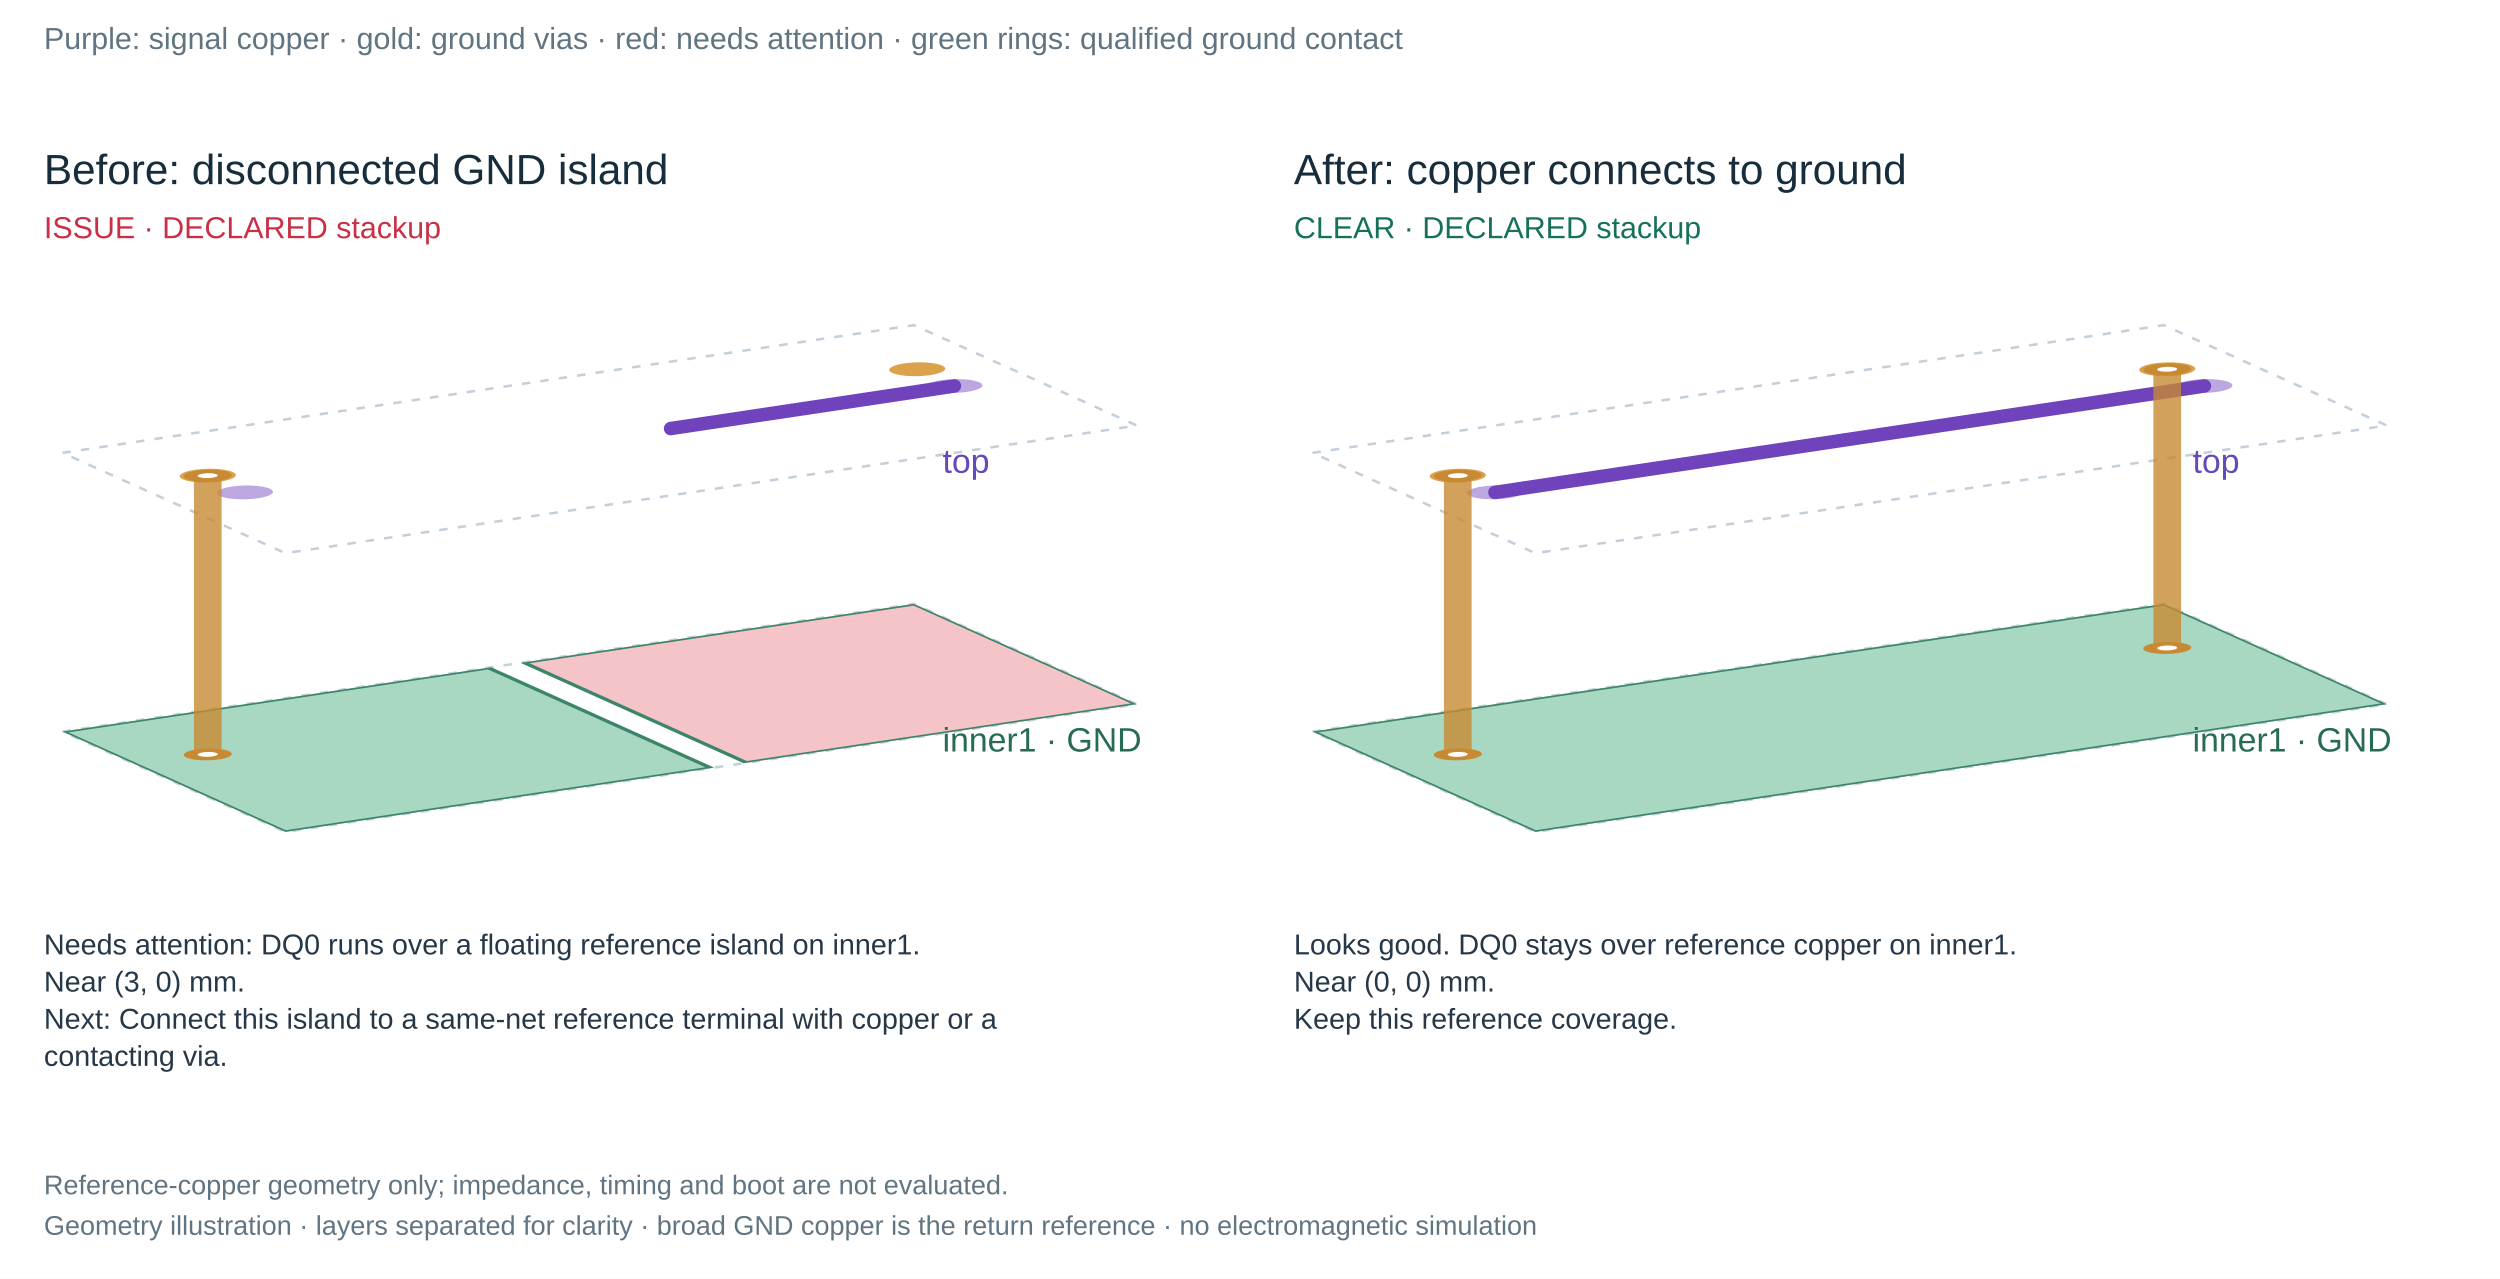
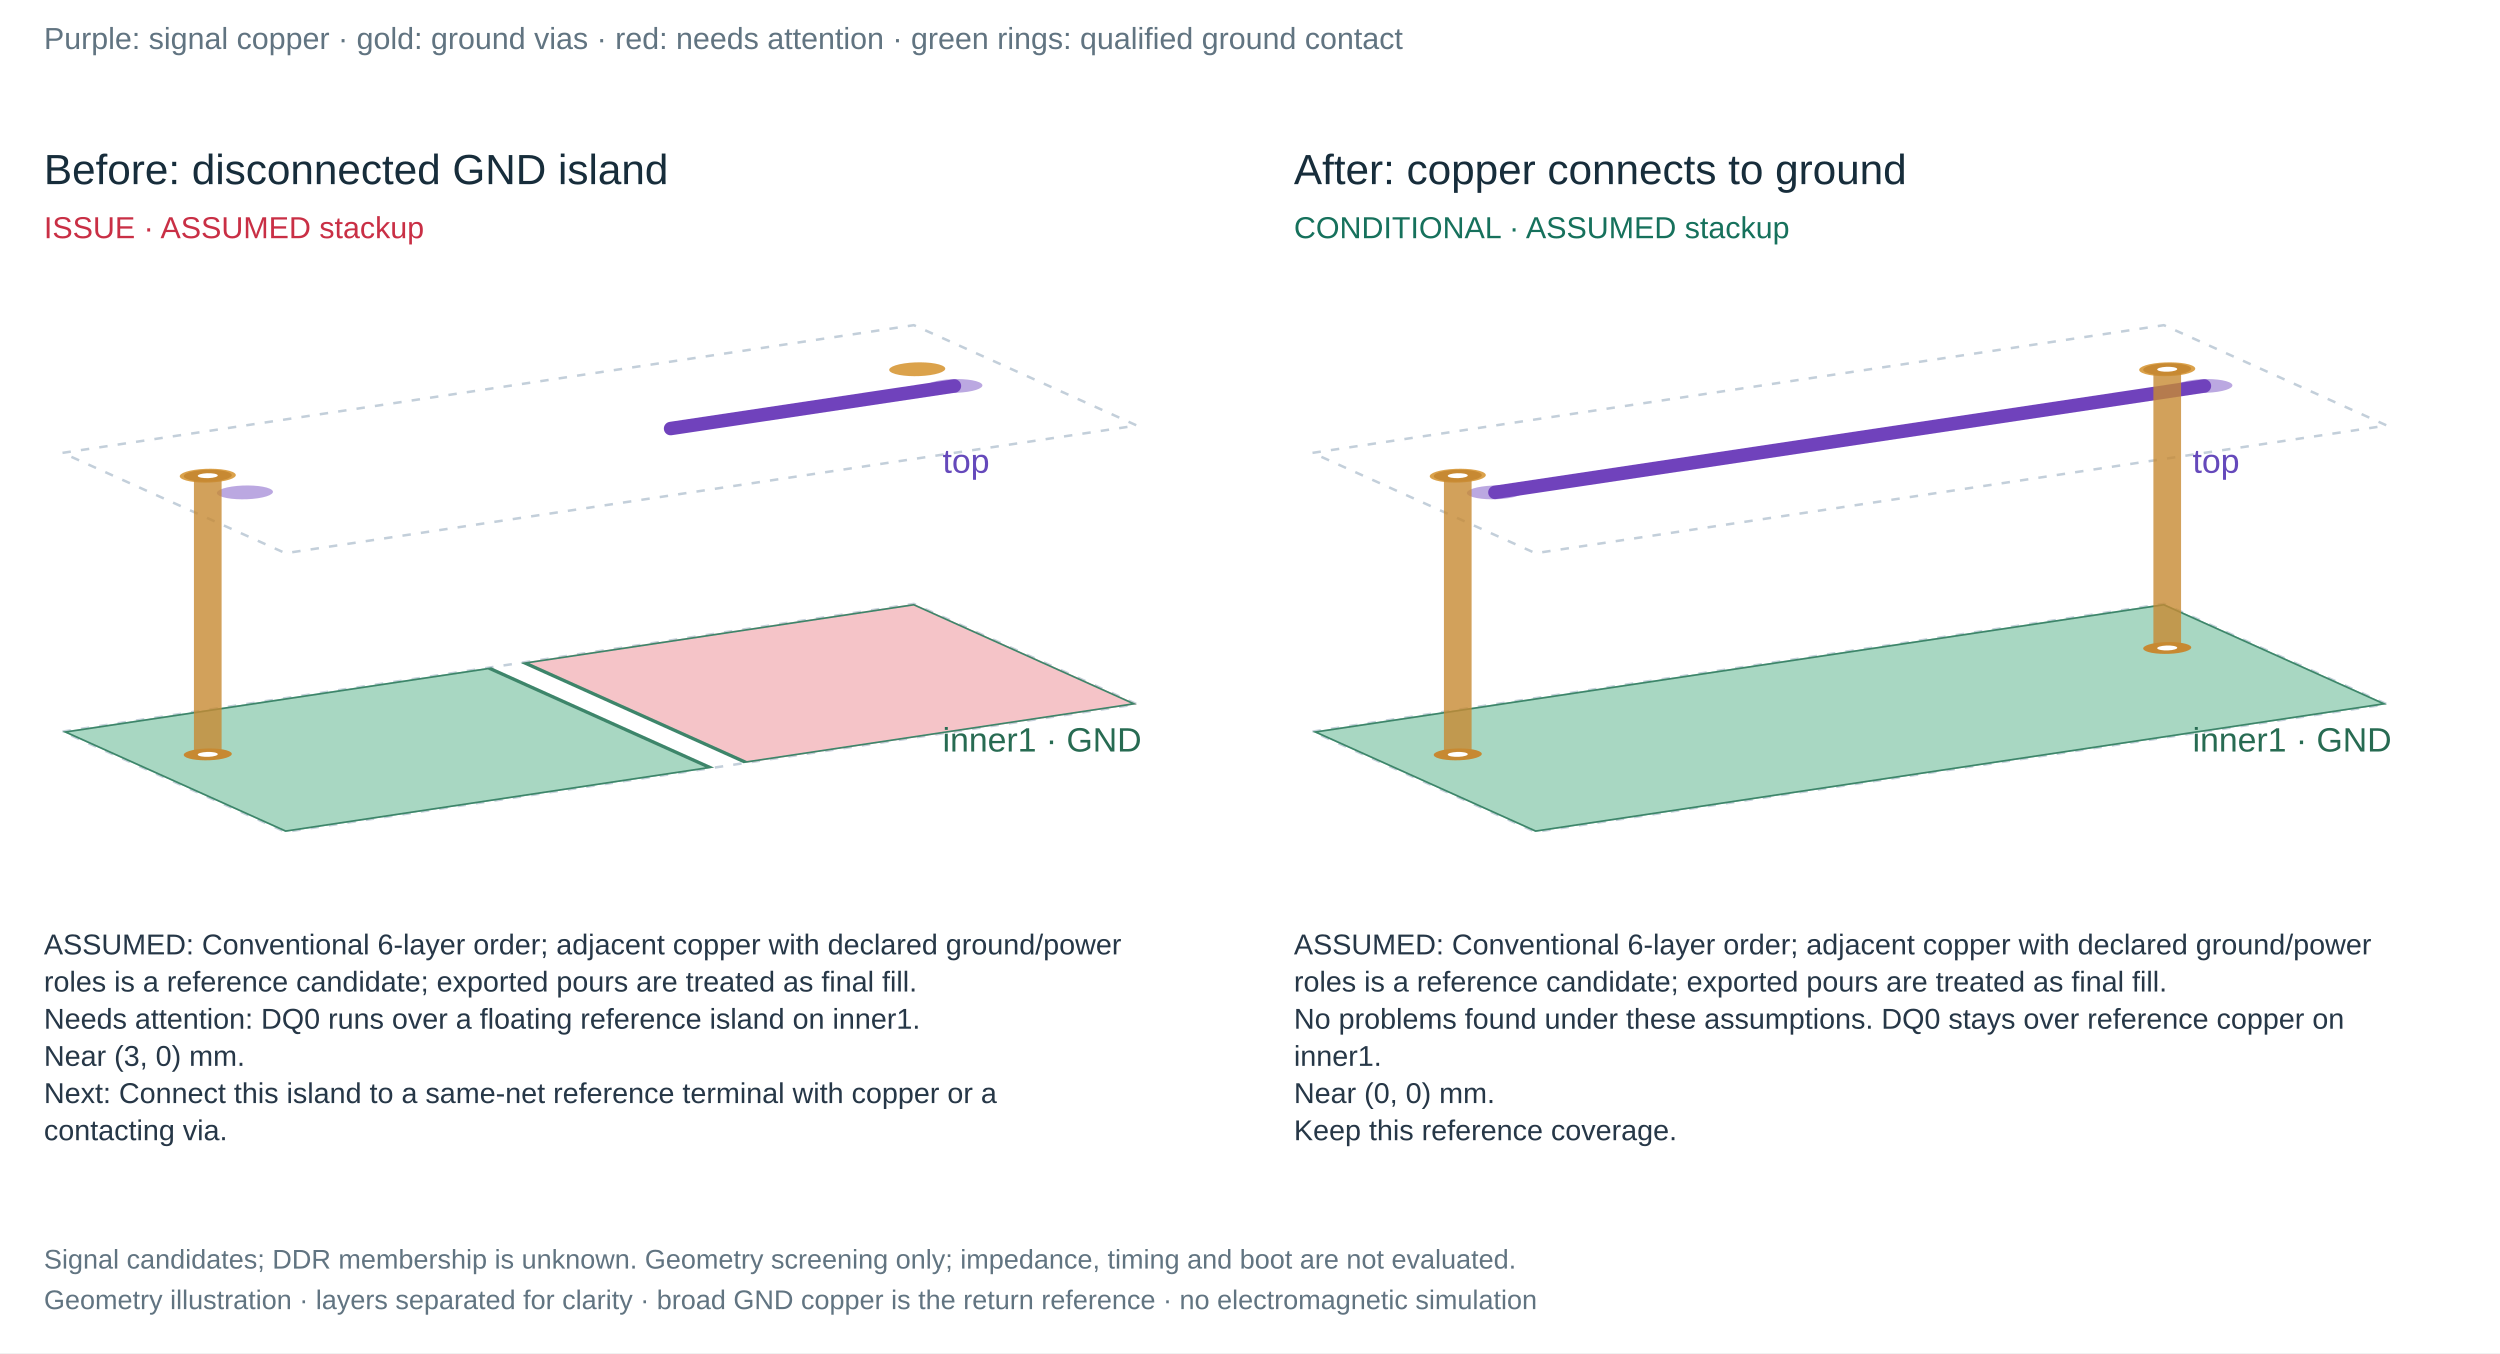
- <svg xmlns="http://www.w3.org/2000/svg" width="1480" height="757" font-family="Arial, sans-serif">
-   <rect width="1480" height="757" fill="#fff" />
+ <svg xmlns="http://www.w3.org/2000/svg" width="1480" height="801" font-family="Arial, sans-serif">
+   <rect width="1480" height="801" fill="#fff" />
  <text x="26" y="29" font-size="18" fill="#617481">Purple: signal copper · gold: ground vias · red: needs attention · green rings: qualified ground contact</text>
  <g transform="translate(0,65)">
    <text x="26" y="44" fill="#172d3b" font-size="25">Before: disconnected GND island</text>
-     <text x="26" y="76" fill="#c92f45" font-size="18">ISSUE · DECLARED stackup</text>
+     <text x="26" y="76" fill="#c92f45" font-size="18">ISSUE · ASSUMED stackup</text>
    <clipPath id="crop_0_inner1">
      <path d="M37,368.1 L541,292.5 L673,351.9 L169,427.5 Z" />
    </clipPath>
    <path d="M37,368.1 L541,292.5 L673,351.9 L169,427.5 Z" fill="none" stroke="#c3cfda" stroke-width="1.5" stroke-dasharray="5 6" />
    <path d="M169,427.5 L421,389.7 L289,330.3 L37,368.1 Z" clip-path="url(#crop_0_inner1)" fill="#a8d7c2" fill-rule="evenodd" stroke="#3d856a" stroke-width="2" />
    <path d="M442,386.55 L673,351.9 L541,292.5 L310,327.15 Z" clip-path="url(#crop_0_inner1)" fill="#f5c4c8" fill-rule="evenodd" stroke="#3d856a" stroke-width="2" />
    <text x="558" y="379.9" fill="#276b52" font-size="20">inner1 · GND</text>
    <clipPath id="crop_0_top">
      <path d="M37,203.1 L541,127.5 L673,186.9 L169,262.5 Z" />
    </clipPath>
    <path d="M37,203.1 L541,127.5 L673,186.9 L169,262.5 Z" fill="none" stroke="#c3cfda" stroke-width="1.5" stroke-dasharray="5 6" />
    <text x="558" y="214.9" fill="#6549bb" font-size="20">top</text>
    <g clip-path="url(#crop_0_top)">
      <circle transform="matrix(42 -6.3 22 9.9 145 226.5)" r="0.35" fill="#bba8e1" />
    </g>
    <g clip-path="url(#crop_0_top)">
      <circle transform="matrix(42 -6.3 22 9.9 565 163.5)" r="0.35" fill="#bba8e1" />
    </g>
    <g clip-path="url(#crop_0_top)">
      <circle transform="matrix(42 -6.3 22 9.9 123 216.6)" r="0.35" fill="#dba24b" />
    </g>
    <g clip-path="url(#crop_0_top)">
      <circle transform="matrix(42 -6.3 22 9.9 543 153.6)" r="0.35" fill="#dba24b" />
    </g>
    <g clip-path="url(#crop_0_top)">
      <path d="M397,188.7 L565,163.5" stroke="#7042bc" stroke-width="8" fill="none" stroke-linecap="round" />
    </g>
    <path d="M123,216.6 L123,381.6" stroke="#c78932" stroke-width="16.38" stroke-opacity=".8" />
    <g transform="matrix(42 -6.3 22 9.9 123 216.6)">
      <circle r="0.3" fill="#c78932" />
      <circle r="0.125" fill="white" />
    </g>
    <g transform="matrix(42 -6.3 22 9.9 123 381.6)">
      <circle r="0.3" fill="#c78932" />
      <circle r="0.125" fill="white" />
    </g>
-     <text x="26" y="500" fill="#263747" font-size="17">Needs attention: DQ0 runs over a floating reference island on inner1.</text>
-     <text x="26" y="522" fill="#263747" font-size="17">Near (3, 0) mm.</text>
-     <text x="26" y="544" fill="#263747" font-size="17">Next: Connect this island to a same-net reference terminal with copper or a </text>
-     <text x="26" y="566" fill="#263747" font-size="17">contacting via.</text>
+     <text x="26" y="500" fill="#263747" font-size="17">ASSUMED: Conventional 6-layer order; adjacent copper with declared ground/power </text>
+     <text x="26" y="522" fill="#263747" font-size="17">roles is a reference candidate; exported pours are treated as final fill.</text>
+     <text x="26" y="544" fill="#263747" font-size="17">Needs attention: DQ0 runs over a floating reference island on inner1.</text>
+     <text x="26" y="566" fill="#263747" font-size="17">Near (3, 0) mm.</text>
+     <text x="26" y="588" fill="#263747" font-size="17">Next: Connect this island to a same-net reference terminal with copper or a </text>
+     <text x="26" y="610" fill="#263747" font-size="17">contacting via.</text>
  </g>
  <g transform="translate(740,65)">
    <text x="26" y="44" fill="#172d3b" font-size="25">After: copper connects to ground</text>
-     <text x="26" y="76" fill="#16715c" font-size="18">CLEAR · DECLARED stackup</text>
+     <text x="26" y="76" fill="#16715c" font-size="18">CONDITIONAL · ASSUMED stackup</text>
    <clipPath id="crop_1_inner1">
      <path d="M37,368.1 L541,292.5 L673,351.9 L169,427.5 Z" />
    </clipPath>
    <path d="M37,368.1 L541,292.5 L673,351.9 L169,427.5 Z" fill="none" stroke="#c3cfda" stroke-width="1.5" stroke-dasharray="5 6" />
    <path d="M169,427.5 L673,351.9 L541,292.5 L37,368.1 Z" clip-path="url(#crop_1_inner1)" fill="#a8d7c2" fill-rule="evenodd" stroke="#3d856a" stroke-width="2" />
    <text x="558" y="379.9" fill="#276b52" font-size="20">inner1 · GND</text>
    <clipPath id="crop_1_top">
      <path d="M37,203.1 L541,127.5 L673,186.9 L169,262.5 Z" />
    </clipPath>
    <path d="M37,203.1 L541,127.5 L673,186.9 L169,262.5 Z" fill="none" stroke="#c3cfda" stroke-width="1.5" stroke-dasharray="5 6" />
    <text x="558" y="214.9" fill="#6549bb" font-size="20">top</text>
    <g clip-path="url(#crop_1_top)">
      <circle transform="matrix(42 -6.3 22 9.9 145 226.5)" r="0.35" fill="#bba8e1" />
    </g>
    <g clip-path="url(#crop_1_top)">
      <circle transform="matrix(42 -6.3 22 9.9 565 163.5)" r="0.35" fill="#bba8e1" />
    </g>
    <g clip-path="url(#crop_1_top)">
      <circle transform="matrix(42 -6.3 22 9.9 123 216.6)" r="0.35" fill="#dba24b" />
    </g>
    <g clip-path="url(#crop_1_top)">
      <circle transform="matrix(42 -6.3 22 9.9 543 153.6)" r="0.35" fill="#dba24b" />
    </g>
    <g clip-path="url(#crop_1_top)">
      <path d="M145,226.5 L565,163.5" stroke="#7042bc" stroke-width="8" fill="none" stroke-linecap="round" />
    </g>
    <path d="M123,216.6 L123,381.6" stroke="#c78932" stroke-width="16.38" stroke-opacity=".8" />
    <g transform="matrix(42 -6.3 22 9.9 123 216.6)">
      <circle r="0.3" fill="#c78932" />
      <circle r="0.125" fill="white" />
    </g>
    <g transform="matrix(42 -6.3 22 9.9 123 381.6)">
      <circle r="0.3" fill="#c78932" />
      <circle r="0.125" fill="white" />
    </g>
    <path d="M543,153.6 L543,318.6" stroke="#c78932" stroke-width="16.38" stroke-opacity=".8" />
    <g transform="matrix(42 -6.3 22 9.9 543 153.6)">
      <circle r="0.3" fill="#c78932" />
      <circle r="0.125" fill="white" />
    </g>
    <g transform="matrix(42 -6.3 22 9.9 543 318.6)">
      <circle r="0.3" fill="#c78932" />
      <circle r="0.125" fill="white" />
    </g>
-     <text x="26" y="500" fill="#263747" font-size="17">Looks good. DQ0 stays over reference copper on inner1.</text>
-     <text x="26" y="522" fill="#263747" font-size="17">Near (0, 0) mm.</text>
-     <text x="26" y="544" fill="#263747" font-size="17">Keep this reference coverage.</text>
+     <text x="26" y="500" fill="#263747" font-size="17">ASSUMED: Conventional 6-layer order; adjacent copper with declared ground/power </text>
+     <text x="26" y="522" fill="#263747" font-size="17">roles is a reference candidate; exported pours are treated as final fill.</text>
+     <text x="26" y="544" fill="#263747" font-size="17">No problems found under these assumptions. DQ0 stays over reference copper on </text>
+     <text x="26" y="566" fill="#263747" font-size="17">inner1.</text>
+     <text x="26" y="588" fill="#263747" font-size="17">Near (0, 0) mm.</text>
+     <text x="26" y="610" fill="#263747" font-size="17">Keep this reference coverage.</text>
  </g>
-   <text x="26" y="707" fill="#617481" font-size="16">Reference-copper geometry only; impedance, timing and boot are not evaluated.</text>
-   <text x="26" y="731" fill="#617481" font-size="16">Geometry illustration · layers separated for clarity · broad GND copper is the return reference · no electromagnetic simulation</text>
+   <text x="26" y="751" fill="#617481" font-size="16">Signal candidates; DDR membership is unknown. Geometry screening only; impedance, timing and boot are not evaluated.</text>
+   <text x="26" y="775" fill="#617481" font-size="16">Geometry illustration · layers separated for clarity · broad GND copper is the return reference · no electromagnetic simulation</text>
</svg>
